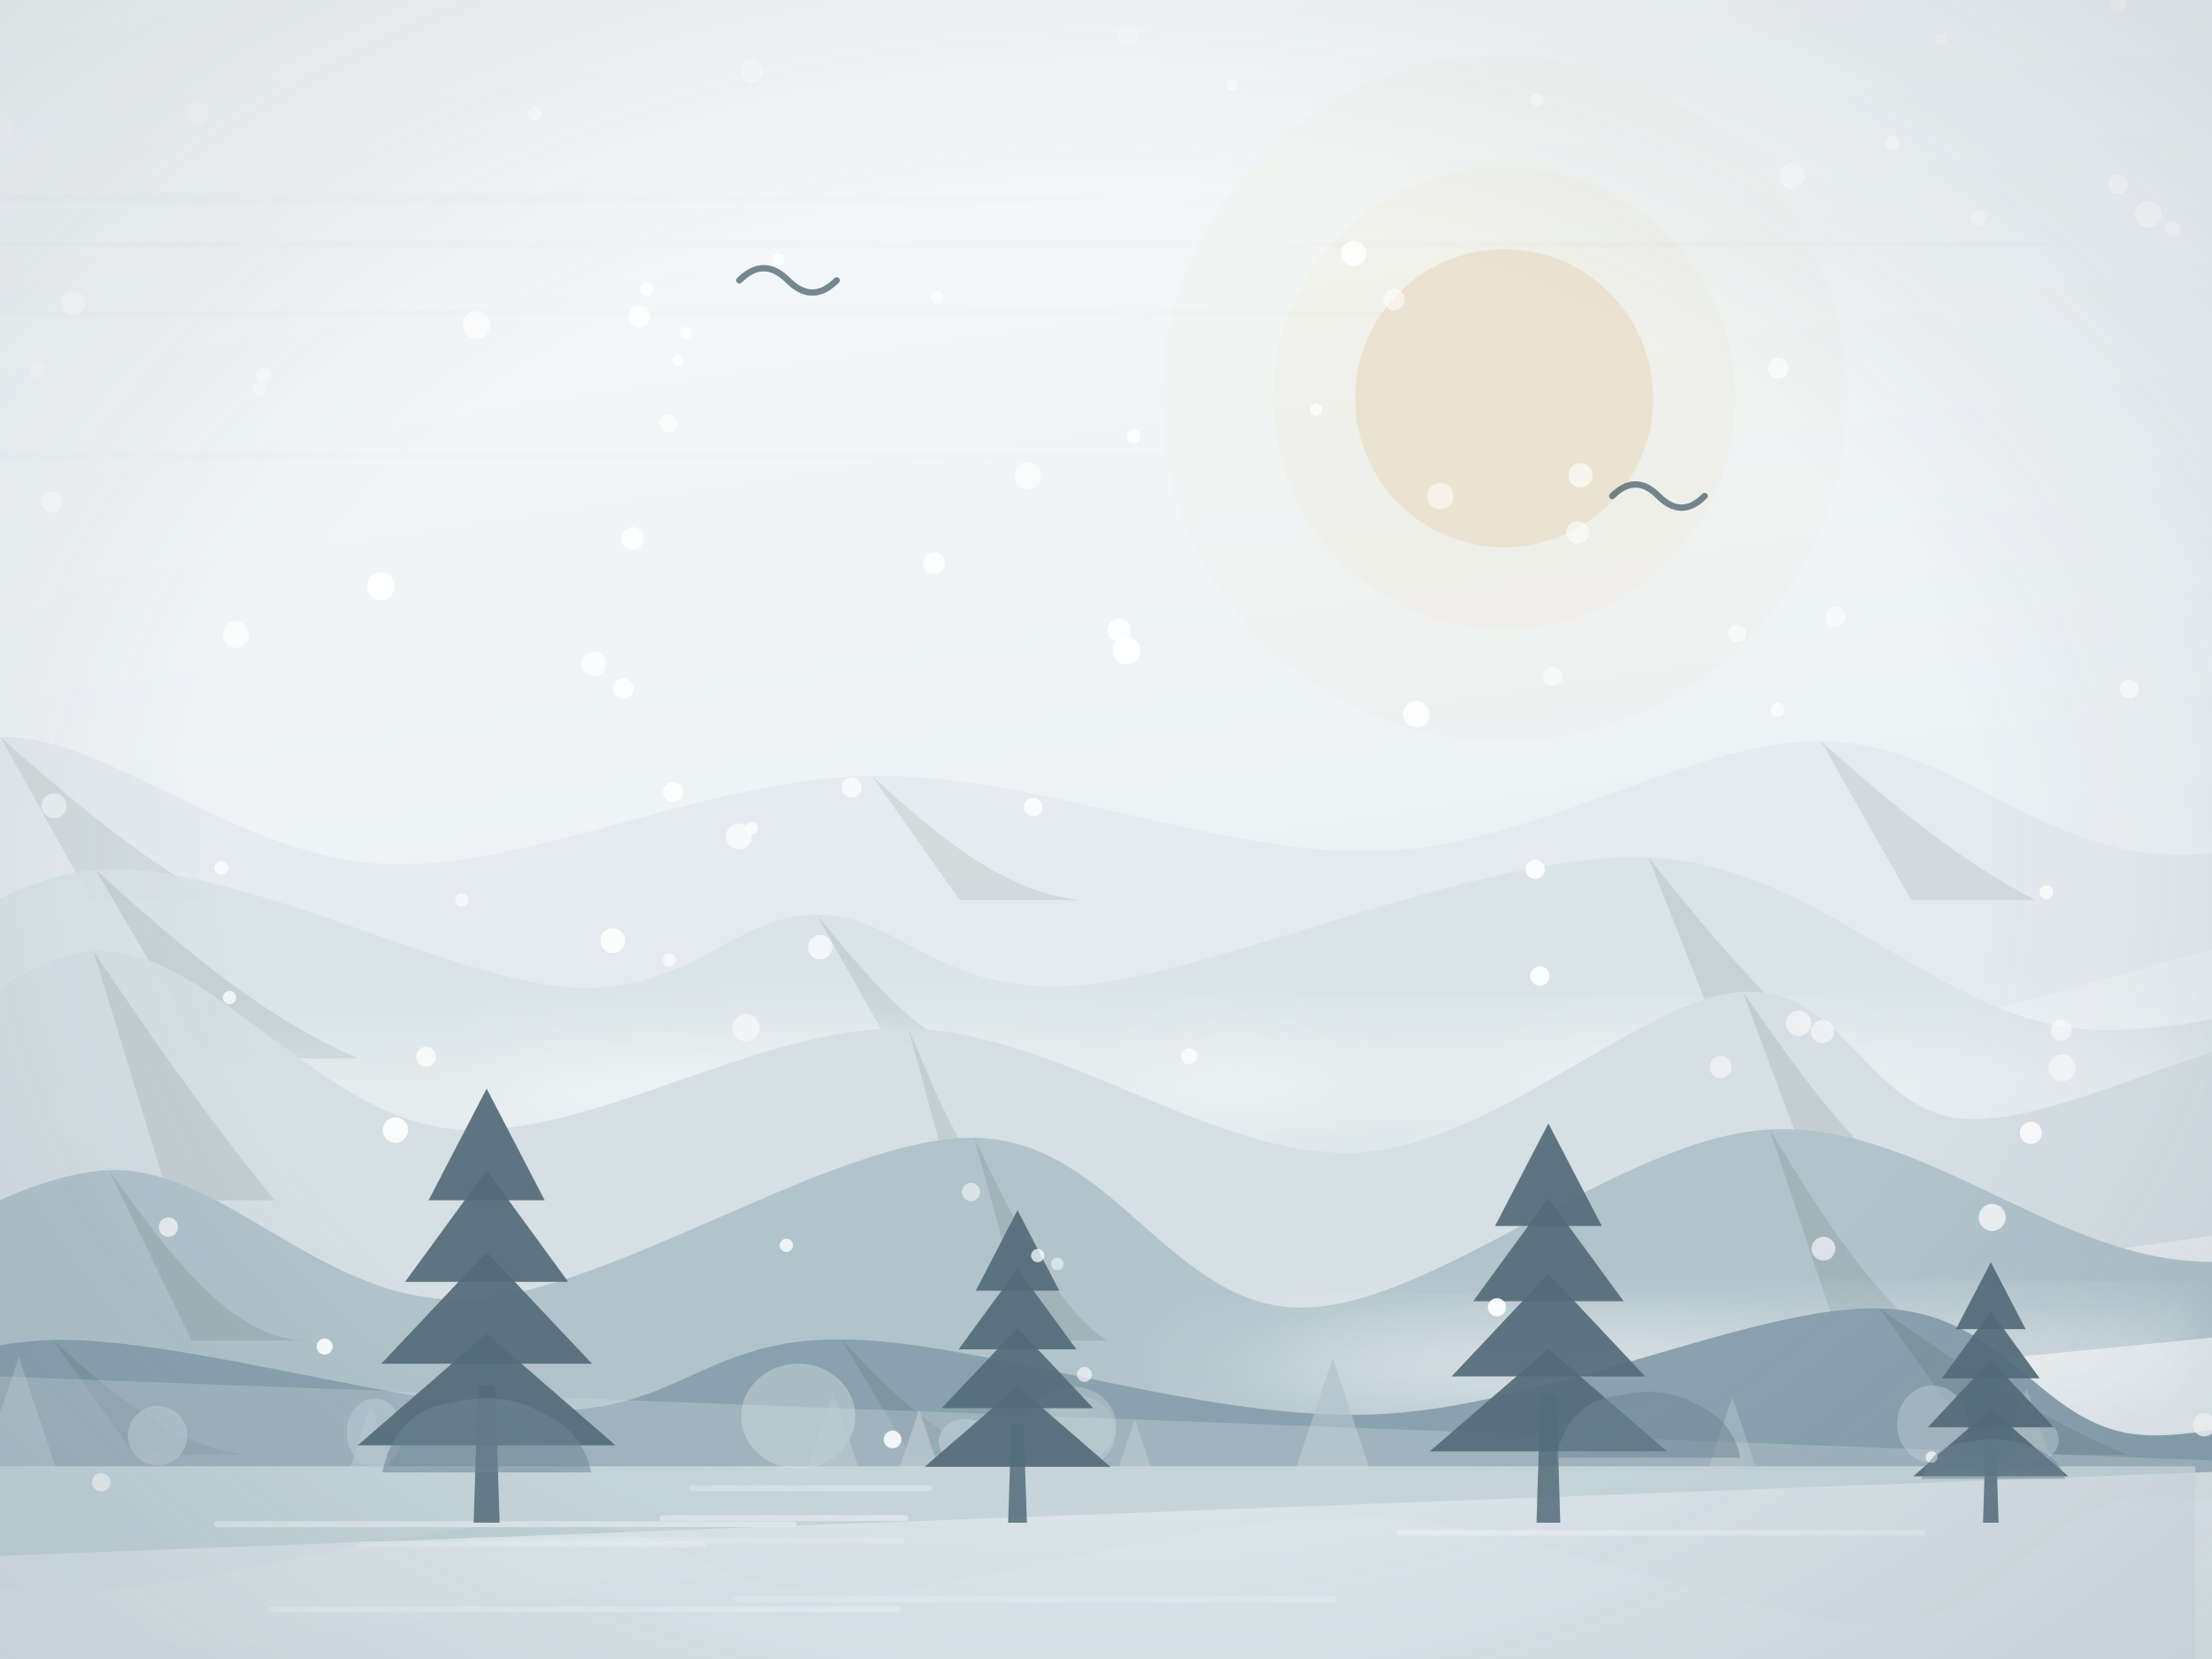
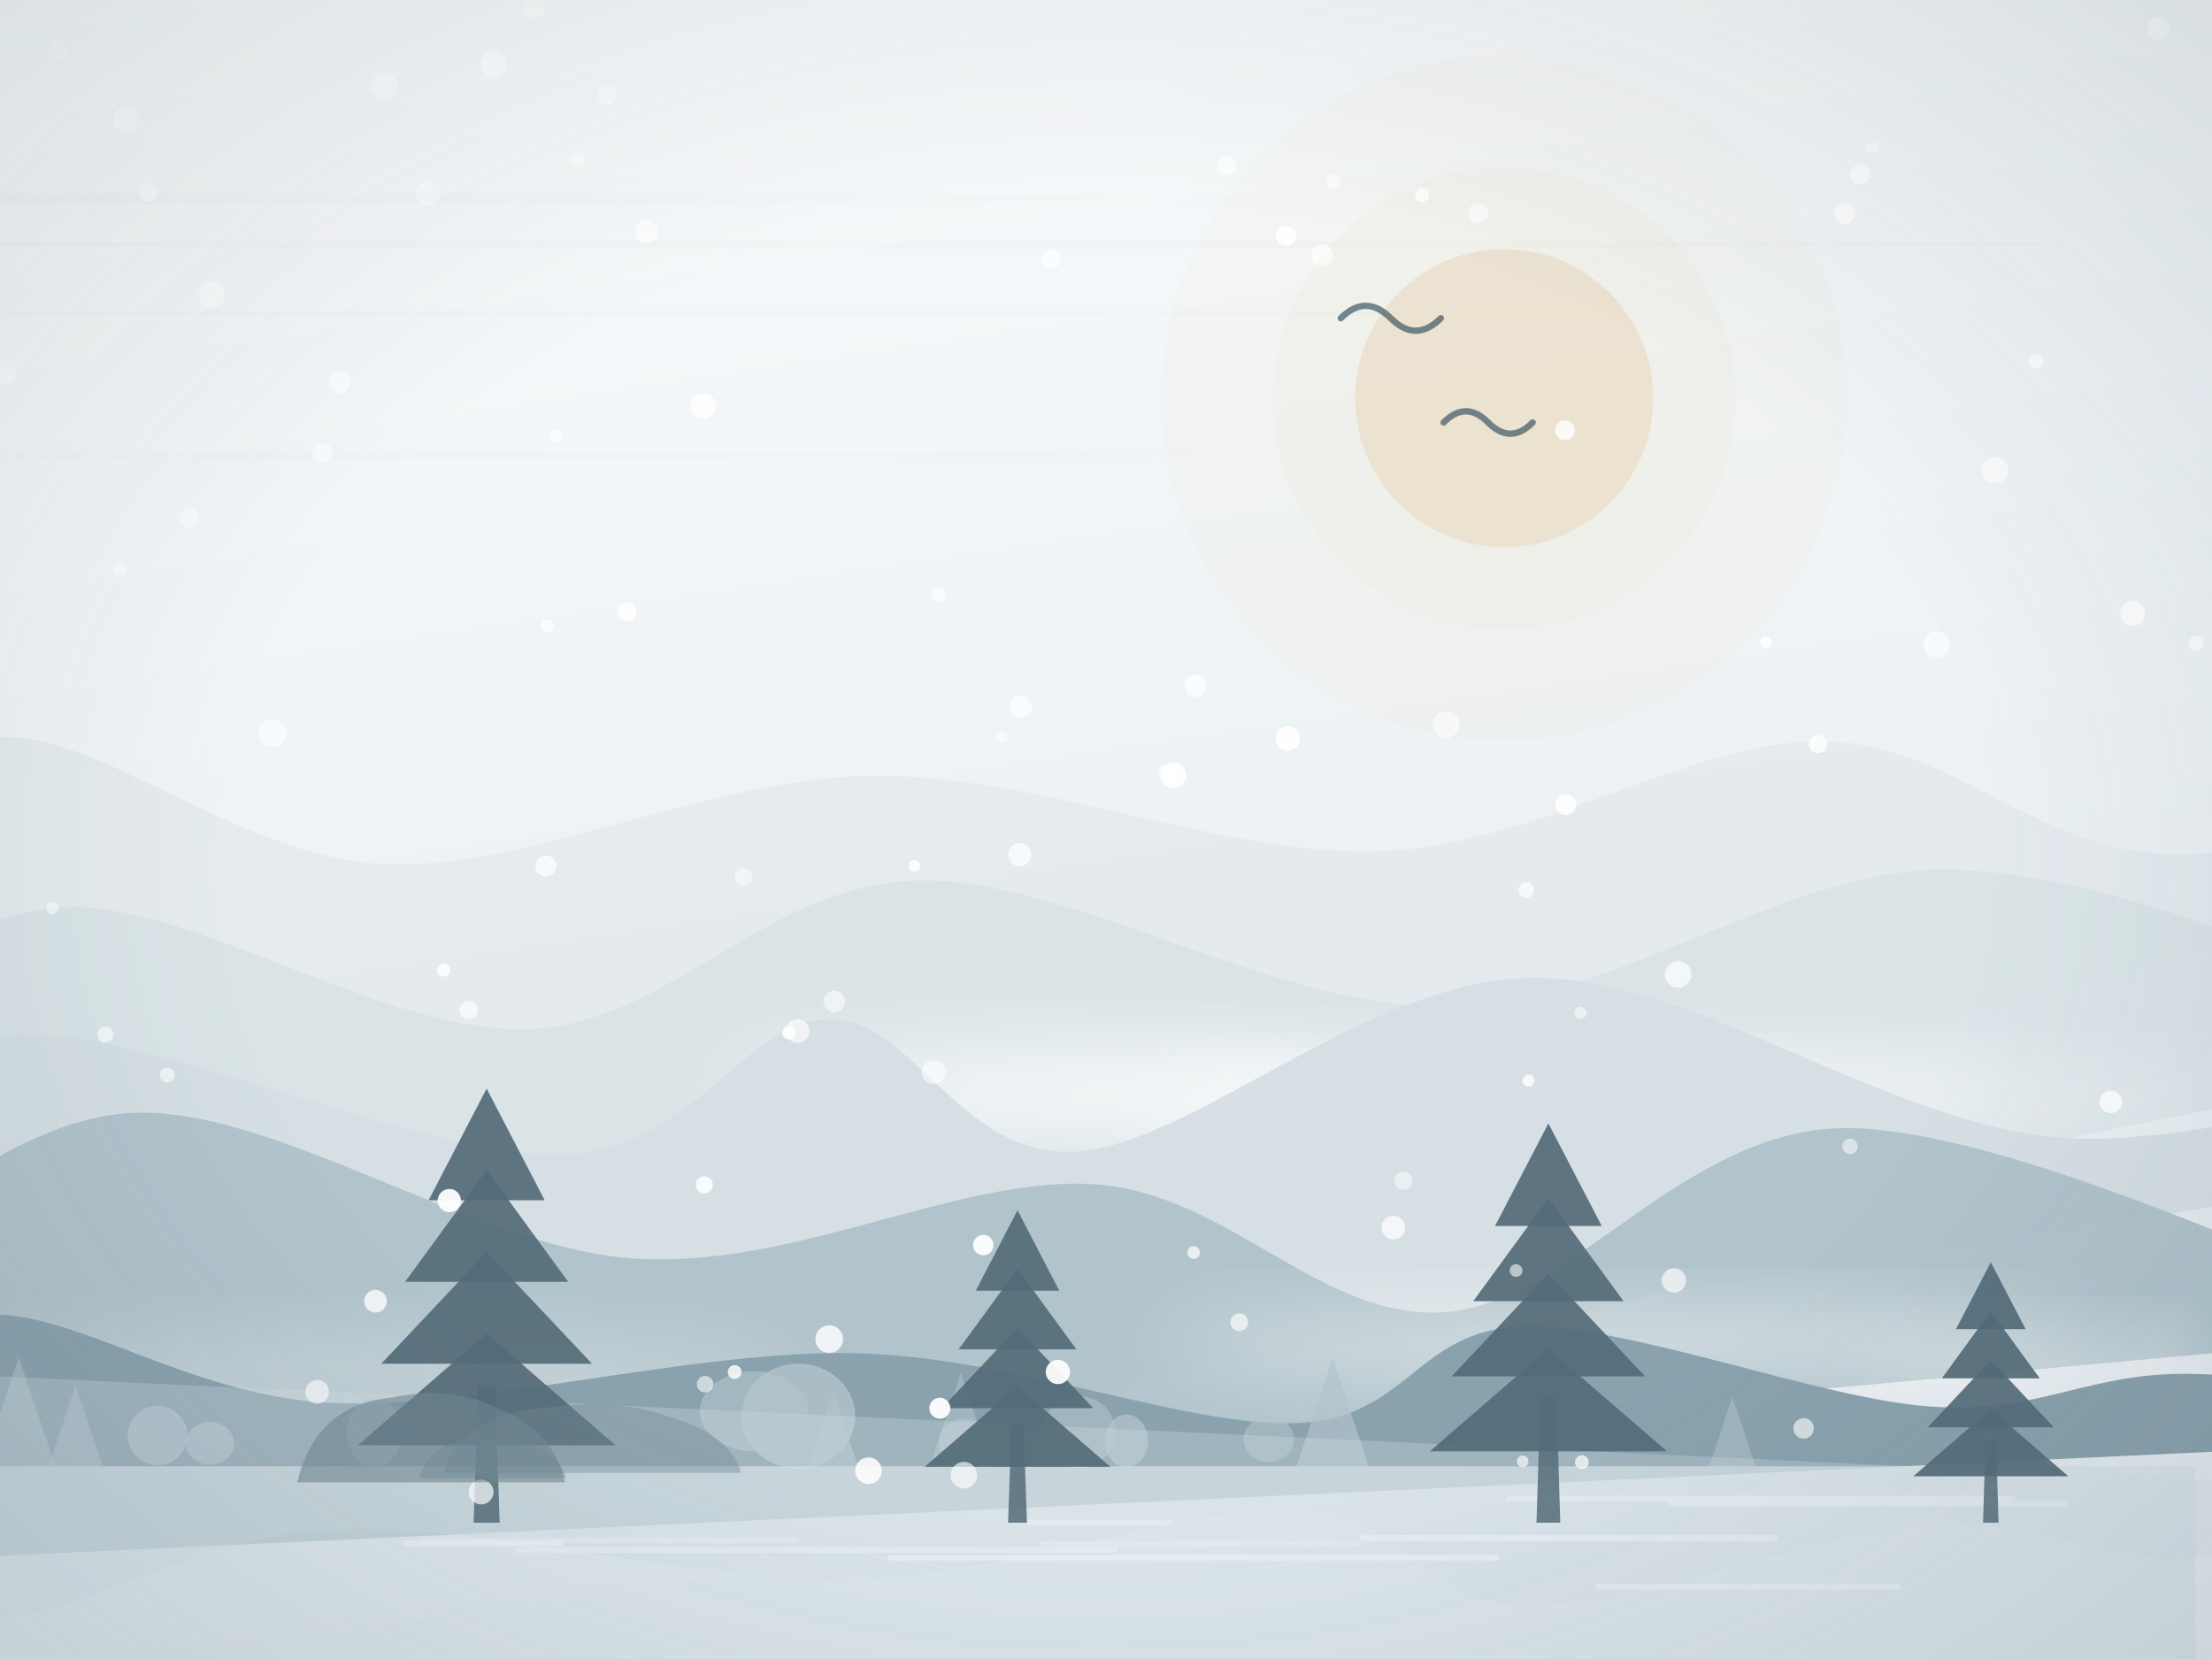
<svg xmlns="http://www.w3.org/2000/svg" viewBox="0 0 800 600" width="800" height="600" role="img">
  <defs>
    <linearGradient id="sky" x1="0" y1="0" x2="0.2" y2="1">
      <stop offset="0" stop-color="#F9FBFC" />
      <stop offset="1" stop-color="#E4EBEF" />
    </linearGradient>
    <filter id="soft" x="-40%" y="-70%" width="180%" height="240%">
      <feGaussianBlur stdDeviation="14.4" />
    </filter>
  </defs>
  <rect width="800" height="600" fill="url(#sky)" />
  <ellipse cx="324.0" cy="88.4" rx="422.5" ry="1.3" fill="#cad5db" fill-opacity="0.10" />
  <ellipse cx="102.9" cy="164.7" rx="336.8" ry="1.4" fill="#cad5db" fill-opacity="0.07" />
  <ellipse cx="274.7" cy="113.4" rx="319.2" ry="1.1" fill="#cad5db" fill-opacity="0.07" />
  <ellipse cx="126.6" cy="71.7" rx="272.1" ry="1.9" fill="#cad5db" fill-opacity="0.08" />
  <circle cx="544.0" cy="144.0" r="124.0" fill="#E9DCC6" fill-opacity="0.10" />
  <circle cx="544.0" cy="144.0" r="83.6" fill="#E9DCC6" fill-opacity="0.16" />
  <circle cx="544.0" cy="144.0" r="53.9" fill="#E9DCC6" fill-opacity="0.72" />
  <path d="M-80.0,322.7 C-66.6,313.3 -36.3,268.3 0.2,266.6 C36.7,264.9 86.5,310.2 139.0,312.5 C191.5,314.9 255.2,281.4 315.3,280.6 C375.3,279.8 442.0,309.9 499.3,307.8 C556.5,305.7 610.8,267.9 658.6,268.1 C706.5,268.3 734.8,308.0 786.3,309.0 C837.7,310.0 951.7,271.8 967.3,273.9 C982.9,276.0 894.5,313.6 880.0,321.5 L0.0,562.7 L-80.0,562.7 Z" fill="#e2e9ec" fill-opacity="0.82" />
-   <path d="M0.2,266.6 C23.5,287.2 48.4,308.9 77.9,325.5 L32.9,325.5 Z" fill="#a6b0b0" fill-opacity="0.28" />
-   <path d="M315.3,280.6 C338.0,301.1 362.3,322.9 391.1,325.5 L347.1,325.5 Z" fill="#a6b0b0" fill-opacity="0.28" />
-   <path d="M658.6,268.1 C681.9,288.7 706.7,310.4 736.2,325.5 L691.2,325.5 Z" fill="#a6b0b0" fill-opacity="0.28" />
-   <path d="M967.3,273.9 C987.3,294.5 1008.6,316.2 1033.9,325.5 L995.3,325.5 Z" fill="#a6b0b0" fill-opacity="0.28" />
-   <path d="M-80.0,381.8 C-60.9,370.6 -13.1,318.7 34.6,314.6 C82.3,310.4 162.7,354.4 206.2,357.1 C249.6,359.8 264.9,330.9 295.4,330.8 C325.8,330.7 338.7,359.9 388.8,356.5 C439.0,353.0 536.0,307.5 596.2,310.1 C656.3,312.6 698.9,365.8 749.8,371.8 C800.7,377.7 879.9,344.5 901.6,345.7 C923.3,346.9 883.6,373.4 880.0,379.0 L0.0,562.7 L-80.0,562.7 Z" fill="#dae3e7" fill-opacity="0.90" />
-   <path d="M34.6,314.6 C63.1,340.2 93.5,367.3 129.6,382.8 L74.5,382.8 Z" fill="#a0acac" fill-opacity="0.31" />
-   <path d="M295.4,330.8 C316.2,356.4 338.4,383.5 364.8,382.8 L324.5,382.8 Z" fill="#a0acac" fill-opacity="0.31" />
-   <path d="M596.2,310.1 C616.7,335.7 638.6,362.8 664.7,382.8 L624.9,382.8 Z" fill="#a0acac" fill-opacity="0.31" />
-   <ellipse cx="329.9" cy="392.8" rx="155.8" ry="17.9" fill="#FFFFFF" fill-opacity="0.48" filter="url(#soft)" />
-   <ellipse cx="546.5" cy="391.8" rx="133.9" ry="13.0" fill="#FFFFFF" fill-opacity="0.54" filter="url(#soft)" />
-   <ellipse cx="708.7" cy="393.7" rx="156.4" ry="17.2" fill="#FFFFFF" fill-opacity="0.44" filter="url(#soft)" />
-   <ellipse cx="165.1" cy="401.4" rx="167.2" ry="16.5" fill="#FFFFFF" fill-opacity="0.41" filter="url(#soft)" />
-   <path d="M-80.0,425.8 C-61.0,412.2 -6.8,346.9 33.8,344.0 C74.4,341.1 114.4,403.7 163.6,408.3 C212.7,413.0 274.1,370.4 328.5,371.9 C382.9,373.3 439.8,419.1 490.1,416.9 C540.5,414.7 593.6,360.7 630.3,358.7 C667.1,356.6 675.5,402.3 710.7,404.7 C745.8,407.2 813.0,368.0 841.2,373.1 C869.4,378.2 873.5,424.9 880.0,435.3 L0.0,562.7 L-80.0,562.7 Z" fill="#D5DFE4" fill-opacity="0.95" />
-   <path d="M33.8,344.0 C53.4,373.0 74.4,403.6 99.3,434.1 L61.3,434.1 Z" fill="#9da9aa" fill-opacity="0.32" />
-   <path d="M328.5,371.9 C340.6,400.8 353.4,431.5 368.7,434.1 L345.4,434.1 Z" fill="#9da9aa" fill-opacity="0.32" />
-   <path d="M630.3,358.7 C650.4,387.6 671.7,418.3 697.1,434.1 L658.4,434.1 Z" fill="#9da9aa" fill-opacity="0.32" />
-   <path d="M841.2,373.1 C853.6,402.1 866.8,432.7 882.4,434.1 L858.5,434.1 Z" fill="#9da9aa" fill-opacity="0.32" />
-   <path d="M-80.0,480.1 C-60.1,470.6 -2.1,424.9 39.4,423.2 C80.8,421.5 116.6,471.9 168.7,470.0 C220.9,468.0 301.9,411.0 352.3,411.5 C402.7,412.0 423.3,473.4 471.2,472.9 C519.2,472.4 586.4,411.3 640.0,408.5 C693.6,405.7 739.9,452.5 792.8,456.1 C845.7,459.8 942.6,427.2 957.2,430.5 C971.7,433.8 892.9,468.4 880.0,475.9 L0.0,562.7 L-80.0,562.7 Z" fill="#B0C3CB" fill-opacity="0.98" />
-   <path d="M39.4,423.2 C60.8,453.0 83.6,484.6 110.7,484.8 L69.3,484.8 Z" fill="#839599" fill-opacity="0.33" />
-   <path d="M352.3,411.5 C366.7,441.4 382.0,472.9 400.3,484.8 L372.5,484.8 Z" fill="#839599" fill-opacity="0.33" />
-   <path d="M640.0,408.5 C658.2,438.4 677.5,469.9 700.6,484.8 L665.4,484.8 Z" fill="#839599" fill-opacity="0.33" />
-   <path d="M957.2,430.5 C983.4,460.3 1011.5,491.8 1044.7,484.8 L993.9,484.8 Z" fill="#839599" fill-opacity="0.33" />
-   <ellipse cx="556.8" cy="493.7" rx="89.3" ry="10.7" fill="#FFFFFF" fill-opacity="0.42" filter="url(#soft)" />
-   <ellipse cx="618.6" cy="493.3" rx="201.2" ry="12.8" fill="#FFFFFF" fill-opacity="0.39" filter="url(#soft)" />
-   <ellipse cx="757.4" cy="491.3" rx="106.2" ry="11.4" fill="#FFFFFF" fill-opacity="0.43" filter="url(#soft)" />
-   <path d="M-80.0,517.9 C-63.5,512.3 -27.4,485.9 19.1,484.6 C65.5,483.4 151.2,510.2 198.7,510.2 C246.3,510.1 254.9,484.1 304.3,484.4 C353.7,484.6 432.7,513.5 495.3,511.6 C557.8,509.8 633.3,472.0 679.8,473.2 C726.2,474.4 737.1,515.7 773.9,518.9 C810.7,522.1 882.9,490.9 900.6,492.6 C918.3,494.3 883.4,523.2 880.0,529.3 L0.0,562.7 L-80.0,562.7 Z" fill="#8AA2AE" fill-opacity="1.00" />
-   <path d="M19.1,484.6 C40.1,503.5 62.6,523.5 89.3,526.1 L48.6,526.1 Z" fill="#687e85" fill-opacity="0.34" />
-   <path d="M304.3,484.4 C322.2,503.3 341.2,523.3 363.8,526.1 L329.3,526.1 Z" fill="#687e85" fill-opacity="0.34" />
-   <path d="M679.8,473.2 C706.6,492.1 735.3,512.1 769.3,526.1 L717.4,526.1 Z" fill="#687e85" fill-opacity="0.34" />
-   <path d="M900.6,492.6 C913.6,511.5 927.5,531.5 944.0,526.1 L918.8,526.1 Z" fill="#687e85" fill-opacity="0.34" />
-   <path d="M404.7,530.3 L410.4,513.3 L416.1,530.3 Z" fill="#b3c4cc" fill-opacity="0.57" />
-   <ellipse cx="735.9" cy="520.7" rx="8.7" ry="7.8" fill="#b3c4cc" fill-opacity="0.68" />
-   <path d="M325.5,530.3 L332.4,509.8 L339.2,530.3 Z" fill="#b3c4cc" fill-opacity="0.67" />
-   <path d="M723.4,530.3 L732.9,501.9 L742.4,530.3 Z" fill="#b3c4cc" fill-opacity="0.53" />
+   <path d="M-80.0,379.5 C-62.5,371.0 -20.2,329.3 24.9,328.1 C70.0,326.9 139.7,373.8 190.8,372.2 C241.9,370.6 276.4,319.9 331.6,318.5 C386.8,317.1 460.1,364.6 522.0,363.9 C584.0,363.2 644.4,314.4 703.2,314.5 C762.0,314.5 845.3,352.4 874.8,364.2 C904.3,376.0 879.1,381.5 880.0,385.0 L0.0,562.7 L-80.0,562.7 Z" fill="#dae3e7" fill-opacity="0.90" />
+   <ellipse cx="632.7" cy="399.1" rx="207.7" ry="10.7" fill="#FFFFFF" fill-opacity="0.42" filter="url(#soft)" />
+   <ellipse cx="531.5" cy="396.3" rx="205.9" ry="13.9" fill="#FFFFFF" fill-opacity="0.48" filter="url(#soft)" />
+   <ellipse cx="536.9" cy="403.0" rx="121.6" ry="12.0" fill="#FFFFFF" fill-opacity="0.56" filter="url(#soft)" />
+   <ellipse cx="374.2" cy="394.6" rx="113.6" ry="13.7" fill="#FFFFFF" fill-opacity="0.60" filter="url(#soft)" />
+   <path d="M-80.0,428.7 C-65.7,419.5 -41.3,375.6 5.7,373.7 C52.8,371.9 153.2,418.6 202.2,417.7 C251.2,416.9 268.6,368.9 299.8,368.6 C330.9,368.4 346.8,419.0 389.1,416.5 C431.4,414.0 494.0,354.5 553.5,353.7 C613.0,352.8 683.3,407.3 746.2,411.5 C809.1,415.7 908.5,376.8 930.8,378.8 C953.1,380.9 888.5,416.4 880.0,423.9 L0.0,562.7 L-80.0,562.7 Z" fill="#D5DFE4" fill-opacity="0.95" />
+   <path d="M-80.0,477.0 C-59.0,464.6 -5.3,406.3 46.1,402.6 C97.6,398.9 170.3,450.8 228.5,455.1 C286.8,459.4 346.6,425.1 395.7,428.3 C444.7,431.6 477.6,477.9 522.9,474.5 C568.2,471.1 609.2,408.0 667.5,408.0 C725.8,407.9 837.5,461.8 872.9,474.1 C908.3,486.5 878.8,480.7 880.0,482.1 L0.0,562.7 L-80.0,562.7 Z" fill="#B0C3CB" fill-opacity="0.98" />
+   <ellipse cx="803.9" cy="497.8" rx="134.3" ry="12.2" fill="#FFFFFF" fill-opacity="0.47" filter="url(#soft)" />
+   <ellipse cx="585.5" cy="486.2" rx="167.1" ry="11.5" fill="#FFFFFF" fill-opacity="0.54" filter="url(#soft)" />
+   <ellipse cx="147.0" cy="499.1" rx="143.3" ry="12.9" fill="#FFFFFF" fill-opacity="0.33" filter="url(#soft)" />
+   <path d="M-80.0,523.4 C-67.8,515.4 -40.3,478.2 -6.9,475.5 C26.4,472.9 67.4,505.0 120.1,507.4 C172.7,509.7 250.7,488.2 308.8,489.4 C367.0,490.6 428.8,516.3 469.1,514.7 C509.3,513.1 512.3,480.8 550.5,479.8 C588.6,478.7 657.4,505.8 698.1,508.7 C738.7,511.5 754.9,495.8 794.1,496.9 C833.3,497.9 918.9,510.9 933.2,515.0 C947.6,519.0 888.9,520.2 880.0,521.3 L0.0,562.7 L-80.0,562.7 Z" fill="#8AA2AE" fill-opacity="1.00" />
+   <ellipse cx="407.4" cy="521.1" rx="7.8" ry="9.5" fill="#b3c4cc" fill-opacity="0.74" />
+   <ellipse cx="75.9" cy="522.0" rx="8.8" ry="7.7" fill="#b3c4cc" fill-opacity="0.69" />
+   <path d="M17.6,530.3 L27.3,501.0 L37.1,530.3 Z" fill="#b3c4cc" fill-opacity="0.51" />
+   <path d="M713.3,530.3 L719.3,512.4 L725.3,530.3 Z" fill="#b3c4cc" fill-opacity="0.45" />
+   <path d="M336.3,530.3 L347.5,496.5 L358.7,530.3 Z" fill="#b3c4cc" fill-opacity="0.54" />
+   <ellipse cx="458.9" cy="520.5" rx="9.1" ry="8.3" fill="#b3c4cc" fill-opacity="0.55" />
+   <ellipse cx="272.7" cy="510.4" rx="19.6" ry="14.5" fill="#b3c4cc" fill-opacity="0.60" />
  <path d="M-6.4,530.3 L6.8,490.8 L20.0,530.3 Z" fill="#b3c4cc" fill-opacity="0.55" />
  <ellipse cx="288.7" cy="512.2" rx="20.6" ry="19.0" fill="#b3c4cc" fill-opacity="0.79" />
  <ellipse cx="349.0" cy="521.2" rx="9.5" ry="8.0" fill="#b3c4cc" fill-opacity="0.67" />
  <path d="M292.3,530.3 L301.3,503.3 L310.3,530.3 Z" fill="#b3c4cc" fill-opacity="0.60" />
  <ellipse cx="135.5" cy="518.1" rx="10.1" ry="12.3" fill="#b3c4cc" fill-opacity="0.65" />
  <path d="M468.9,530.3 L482.0,491.2 L495.0,530.3 Z" fill="#b3c4cc" fill-opacity="0.70" />
  <path d="M618.2,530.3 L626.5,505.2 L634.9,530.3 Z" fill="#b3c4cc" fill-opacity="0.52" />
  <ellipse cx="390.2" cy="517.9" rx="13.3" ry="12.9" fill="#b3c4cc" fill-opacity="0.56" />
  <ellipse cx="57.0" cy="519.2" rx="10.8" ry="10.7" fill="#b3c4cc" fill-opacity="0.69" />
-   <ellipse cx="387.8" cy="515.5" rx="15.9" ry="14.0" fill="#b3c4cc" fill-opacity="0.59" />
-   <path d="M126.8,530.3 L134.1,508.3 L141.4,530.3 Z" fill="#b3c4cc" fill-opacity="0.65" />
-   <ellipse cx="698.9" cy="515.1" rx="12.8" ry="14.0" fill="#b3c4cc" fill-opacity="0.68" />
  <rect x="-16.0" y="530.3" width="810" height="79.7" fill="#D8E3E8" fill-opacity="0.72" />
  <g transform="translate(0,1060.5) scale(1,-1)" opacity="0.30">
-     <path d="M-80.0,517.9 C-63.5,512.3 -27.4,485.9 19.1,484.6 C65.5,483.4 151.2,510.2 198.7,510.2 C246.3,510.1 254.9,484.1 304.3,484.4 C353.7,484.6 432.7,513.5 495.3,511.6 C557.8,509.8 633.3,472.0 679.8,473.2 C726.2,474.4 737.1,515.7 773.9,518.9 C810.7,522.1 882.9,490.9 900.6,492.6 C918.3,494.3 883.4,523.2 880.0,529.3 L0.0,562.7 L-80.0,562.7 Z" fill="#D5DFE4" />
+     <path d="M-80.0,523.4 C-67.8,515.4 -40.3,478.2 -6.9,475.5 C26.4,472.9 67.4,505.0 120.1,507.4 C172.7,509.7 250.7,488.2 308.8,489.4 C367.0,490.6 428.8,516.3 469.1,514.7 C509.3,513.1 512.3,480.8 550.5,479.8 C588.6,478.7 657.4,505.8 698.1,508.7 C738.7,511.5 754.9,495.8 794.1,496.9 C833.3,497.9 918.9,510.9 933.2,515.0 C947.6,519.0 888.9,520.2 880.0,521.3 L0.0,562.7 L-80.0,562.7 Z" fill="#D5DFE4" />
  </g>
-   <rect x="238.5" y="548.0" width="90.0" height="2.1" rx="1.2" fill="#edf2f5" fill-opacity="0.53" />
-   <rect x="249.2" y="537.2" width="87.9" height="2.1" rx="1.2" fill="#edf2f5" fill-opacity="0.37" />
-   <rect x="97.0" y="581.0" width="228.8" height="2.1" rx="1.2" fill="#edf2f5" fill-opacity="0.55" />
-   <rect x="77.5" y="550.2" width="210.6" height="2.1" rx="1.2" fill="#edf2f5" fill-opacity="0.63" />
-   <rect x="169.8" y="556.1" width="157.3" height="2.1" rx="1.2" fill="#edf2f5" fill-opacity="0.36" />
-   <rect x="504.9" y="553.3" width="191.6" height="2.1" rx="1.2" fill="#edf2f5" fill-opacity="0.60" />
-   <rect x="265.2" y="577.4" width="218.2" height="2.1" rx="1.2" fill="#edf2f5" fill-opacity="0.37" />
-   <rect x="129.5" y="557.5" width="126.1" height="2.1" rx="1.2" fill="#edf2f5" fill-opacity="0.50" />
-   <path d="M583.1,179.4 q8.4,-8.4 16.7,0 q8.4,8.4 16.7,0" fill="none" stroke="#3F5765" stroke-opacity="0.7" stroke-width="2.3" stroke-linecap="round" />
-   <path d="M267.4,101.4 q8.8,-8.8 17.6,0 q8.8,8.8 17.6,0" fill="none" stroke="#3F5765" stroke-opacity="0.7" stroke-width="2.3" stroke-linecap="round" />
+   <rect x="185.9" y="559.5" width="218.5" height="2.1" rx="1.2" fill="#edf2f5" fill-opacity="0.53" />
+   <rect x="576.9" y="572.8" width="110.6" height="2.1" rx="1.2" fill="#edf2f5" fill-opacity="0.58" />
+   <rect x="320.8" y="562.3" width="221.6" height="2.1" rx="1.2" fill="#edf2f5" fill-opacity="0.69" />
+   <rect x="491.6" y="555.2" width="151.4" height="2.1" rx="1.2" fill="#edf2f5" fill-opacity="0.62" />
+   <rect x="376.2" y="557.3" width="115.9" height="2.1" rx="1.2" fill="#edf2f5" fill-opacity="0.44" />
+   <rect x="152.6" y="556.1" width="136.5" height="2.1" rx="1.2" fill="#edf2f5" fill-opacity="0.36" />
+   <rect x="145.7" y="557.1" width="58.0" height="2.1" rx="1.2" fill="#edf2f5" fill-opacity="0.66" />
+   <rect x="603.6" y="542.7" width="144.8" height="2.1" rx="1.2" fill="#edf2f5" fill-opacity="0.45" />
+   <rect x="544.6" y="540.9" width="184.4" height="2.1" rx="1.2" fill="#edf2f5" fill-opacity="0.49" />
+   <rect x="371.2" y="549.6" width="52.8" height="2.1" rx="1.2" fill="#edf2f5" fill-opacity="0.47" />
+   <path d="M522.1,152.8 q8.1,-8.1 16.1,0 q8.1,8.1 16.1,0" fill="none" stroke="#3F5765" stroke-opacity="0.7" stroke-width="2.3" stroke-linecap="round" />
+   <path d="M484.9,115.1 q9.0,-9.0 18.1,0 q9.0,9.0 18.1,0" fill="none" stroke="#3F5765" stroke-opacity="0.7" stroke-width="2.3" stroke-linecap="round" />
  <path d="M129.4,522.7 L176.0,482.3 L222.6,522.7 Z" fill="#546c79" fill-opacity="0.92" />
  <path d="M137.9,493.2 L176.0,452.8 L214.1,493.2 Z" fill="#546c79" fill-opacity="0.92" />
  <path d="M146.5,463.6 L176.0,423.2 L205.5,463.6 Z" fill="#546c79" fill-opacity="0.92" />
  <path d="M155.0,434.1 L176.0,393.7 L197.0,434.1 Z" fill="#546c79" fill-opacity="0.92" />
  <path d="M180.7,550.7 L179.1,500.9 L172.9,500.9 L171.3,550.7 Z" fill="#546c79" fill-opacity="0.85" />
  <path d="M334.4,530.5 L368.0,501.4 L401.6,530.5 Z" fill="#546c79" fill-opacity="0.92" />
  <path d="M340.6,509.3 L368.0,480.2 L395.4,509.3 Z" fill="#546c79" fill-opacity="0.92" />
  <path d="M346.7,488.0 L368.0,458.9 L389.3,488.0 Z" fill="#546c79" fill-opacity="0.92" />
  <path d="M352.9,466.8 L368.0,437.7 L383.1,466.8 Z" fill="#546c79" fill-opacity="0.92" />
  <path d="M371.4,550.7 L370.2,514.9 L365.8,514.9 L364.6,550.7 Z" fill="#546c79" fill-opacity="0.85" />
  <path d="M517.1,524.9 L560.0,487.8 L602.9,524.9 Z" fill="#546c79" fill-opacity="0.92" />
  <path d="M525.0,497.8 L560.0,460.6 L595.0,497.8 Z" fill="#546c79" fill-opacity="0.92" />
  <path d="M532.8,470.6 L560.0,433.4 L587.2,470.6 Z" fill="#546c79" fill-opacity="0.92" />
  <path d="M540.7,443.4 L560.0,406.3 L579.3,443.4 Z" fill="#546c79" fill-opacity="0.92" />
  <path d="M564.3,550.7 L562.9,504.9 L557.1,504.9 L555.7,550.7 Z" fill="#546c79" fill-opacity="0.85" />
  <path d="M692.0,533.9 L720.0,509.6 L748.0,533.9 Z" fill="#546c79" fill-opacity="0.92" />
  <path d="M697.2,516.2 L720.0,491.9 L742.8,516.2 Z" fill="#546c79" fill-opacity="0.92" />
  <path d="M702.3,498.5 L720.0,474.2 L737.7,498.5 Z" fill="#546c79" fill-opacity="0.92" />
  <path d="M707.4,480.7 L720.0,456.5 L732.6,480.7 Z" fill="#546c79" fill-opacity="0.92" />
  <path d="M722.8,550.7 L721.9,520.8 L718.1,520.8 L717.2,550.7 Z" fill="#546c79" fill-opacity="0.85" />
-   <circle cx="512.2" cy="258.3" r="4.8" fill="#FFFFFF" fill-opacity="0.87" />
-   <circle cx="745.8" cy="386.2" r="4.9" fill="#FFFFFF" fill-opacity="0.58" />
-   <circle cx="392.2" cy="497.1" r="2.7" fill="#FFFFFF" fill-opacity="0.61" />
-   <circle cx="650.5" cy="370.1" r="4.6" fill="#FFFFFF" fill-opacity="0.55" />
-   <circle cx="143.0" cy="408.7" r="4.6" fill="#FFFFFF" fill-opacity="0.87" />
-   <circle cx="271.9" cy="299.5" r="2.3" fill="#FFFFFF" fill-opacity="0.73" />
-   <circle cx="556.9" cy="353.0" r="3.5" fill="#FFFFFF" fill-opacity="0.92" />
-   <circle cx="71.1" cy="40.9" r="4.2" fill="#FFFFFF" fill-opacity="0.60" />
-   <circle cx="221.6" cy="340.2" r="4.5" fill="#FFFFFF" fill-opacity="0.84" />
-   <circle cx="410.0" cy="157.9" r="2.5" fill="#FFFFFF" fill-opacity="0.83" />
-   <circle cx="555.2" cy="314.4" r="3.5" fill="#FFFFFF" fill-opacity="0.86" />
-   <circle cx="766.0" cy="1.7" r="2.8" fill="#FFFFFF" fill-opacity="0.71" />
-   <circle cx="154.1" cy="382.2" r="3.6" fill="#FFFFFF" fill-opacity="0.77" />
-   <circle cx="659.1" cy="373.1" r="4.2" fill="#FFFFFF" fill-opacity="0.53" />
-   <circle cx="504.2" cy="108.3" r="3.9" fill="#FFFFFF" fill-opacity="0.56" />
-   <circle cx="520.9" cy="179.4" r="4.8" fill="#FFFFFF" fill-opacity="0.58" />
-   <circle cx="570.6" cy="192.6" r="4.1" fill="#FFFFFF" fill-opacity="0.57" />
-   <circle cx="684.5" cy="51.7" r="2.6" fill="#FFFFFF" fill-opacity="0.91" />
-   <circle cx="308.0" cy="284.8" r="3.6" fill="#FFFFFF" fill-opacity="0.69" />
-   <circle cx="36.6" cy="536.1" r="3.3" fill="#FFFFFF" fill-opacity="0.61" />
-   <circle cx="628.2" cy="229.1" r="3.2" fill="#FFFFFF" fill-opacity="0.61" />
-   <circle cx="322.8" cy="520.6" r="3.2" fill="#FFFFFF" fill-opacity="0.87" />
-   <circle cx="715.5" cy="78.7" r="2.9" fill="#FFFFFF" fill-opacity="0.75" />
-   <circle cx="83.0" cy="360.8" r="2.4" fill="#FFFFFF" fill-opacity="0.74" />
-   <circle cx="242.0" cy="347.2" r="2.4" fill="#FFFFFF" fill-opacity="0.58" />
-   <circle cx="740.1" cy="322.7" r="2.5" fill="#FFFFFF" fill-opacity="0.79" />
-   <circle cx="296.6" cy="342.6" r="4.4" fill="#FFFFFF" fill-opacity="0.70" />
-   <circle cx="18.8" cy="181.5" r="3.8" fill="#FFFFFF" fill-opacity="0.67" />
-   <circle cx="26.4" cy="109.7" r="4.4" fill="#FFFFFF" fill-opacity="0.83" />
-   <circle cx="766.2" cy="66.6" r="3.5" fill="#FFFFFF" fill-opacity="0.95" />
-   <circle cx="137.8" cy="212.0" r="5.0" fill="#FFFFFF" fill-opacity="0.92" />
-   <circle cx="663.7" cy="223.2" r="3.7" fill="#FFFFFF" fill-opacity="0.52" />
-   <circle cx="622.3" cy="385.9" r="4.0" fill="#FFFFFF" fill-opacity="0.53" />
-   <circle cx="60.9" cy="443.8" r="3.5" fill="#FFFFFF" fill-opacity="0.69" />
-   <circle cx="571.6" cy="171.9" r="4.4" fill="#FFFFFF" fill-opacity="0.67" />
-   <circle cx="659.5" cy="451.6" r="4.3" fill="#FFFFFF" fill-opacity="0.62" />
-   <circle cx="13.8" cy="133.6" r="3.3" fill="#FFFFFF" fill-opacity="0.54" />
-   <circle cx="375.3" cy="454.1" r="2.4" fill="#FFFFFF" fill-opacity="0.74" />
-   <circle cx="698.6" cy="527.0" r="2.1" fill="#FFFFFF" fill-opacity="0.82" />
-   <circle cx="555.9" cy="36.1" r="2.4" fill="#FFFFFF" fill-opacity="0.71" />
-   <circle cx="489.6" cy="91.7" r="4.6" fill="#FFFFFF" fill-opacity="0.82" />
-   <circle cx="541.4" cy="472.8" r="3.3" fill="#FFFFFF" fill-opacity="0.92" />
-   <circle cx="172.3" cy="117.5" r="5.0" fill="#FFFFFF" fill-opacity="0.88" />
-   <circle cx="408.0" cy="12.8" r="3.8" fill="#FFFFFF" fill-opacity="0.53" />
-   <circle cx="233.8" cy="104.5" r="2.4" fill="#FFFFFF" fill-opacity="0.89" />
-   <circle cx="1.9" cy="46.1" r="3.0" fill="#FFFFFF" fill-opacity="0.75" />
-   <circle cx="85.3" cy="229.5" r="4.8" fill="#FFFFFF" fill-opacity="0.77" />
-   <circle cx="770.1" cy="249.2" r="3.4" fill="#FFFFFF" fill-opacity="0.81" />
-   <circle cx="337.8" cy="203.7" r="4.0" fill="#FFFFFF" fill-opacity="0.79" />
-   <circle cx="80.1" cy="313.9" r="2.5" fill="#FFFFFF" fill-opacity="0.75" />
-   <circle cx="720.5" cy="440.3" r="4.9" fill="#FFFFFF" fill-opacity="0.76" />
-   <circle cx="228.7" cy="194.7" r="4.1" fill="#FFFFFF" fill-opacity="0.85" />
-   <circle cx="225.4" cy="249.0" r="3.7" fill="#FFFFFF" fill-opacity="0.83" />
-   <circle cx="351.2" cy="431.1" r="3.3" fill="#FFFFFF" fill-opacity="0.52" />
-   <circle cx="776.9" cy="77.5" r="4.8" fill="#FFFFFF" fill-opacity="0.84" />
-   <circle cx="245.3" cy="130.3" r="2.0" fill="#FFFFFF" fill-opacity="0.78" />
-   <circle cx="93.8" cy="140.9" r="2.3" fill="#FFFFFF" fill-opacity="0.62" />
-   <circle cx="281.4" cy="93.9" r="2.2" fill="#FFFFFF" fill-opacity="0.95" />
-   <circle cx="430.0" cy="382.0" r="2.9" fill="#FFFFFF" fill-opacity="0.74" />
-   <circle cx="561.6" cy="244.7" r="3.5" fill="#FFFFFF" fill-opacity="0.53" />
-   <circle cx="19.6" cy="291.4" r="4.5" fill="#FFFFFF" fill-opacity="0.55" />
-   <circle cx="382.4" cy="457.1" r="2.3" fill="#FFFFFF" fill-opacity="0.53" />
-   <circle cx="373.7" cy="291.9" r="3.4" fill="#FFFFFF" fill-opacity="0.80" />
-   <circle cx="407.4" cy="235.3" r="5.0" fill="#FFFFFF" fill-opacity="0.92" />
-   <circle cx="248.1" cy="120.4" r="2.1" fill="#FFFFFF" fill-opacity="0.90" />
-   <circle cx="643.1" cy="133.2" r="3.7" fill="#FFFFFF" fill-opacity="0.76" />
-   <circle cx="404.7" cy="227.9" r="4.2" fill="#FFFFFF" fill-opacity="0.84" />
-   <circle cx="95.4" cy="135.7" r="2.9" fill="#FFFFFF" fill-opacity="0.56" />
-   <circle cx="167.0" cy="325.5" r="2.4" fill="#FFFFFF" fill-opacity="0.61" />
-   <circle cx="241.8" cy="153.1" r="3.2" fill="#FFFFFF" fill-opacity="0.71" />
-   <circle cx="642.9" cy="256.6" r="2.5" fill="#FFFFFF" fill-opacity="0.71" />
-   <circle cx="267.2" cy="302.5" r="4.7" fill="#FFFFFF" fill-opacity="0.68" />
-   <circle cx="271.9" cy="25.7" r="4.1" fill="#FFFFFF" fill-opacity="0.63" />
-   <circle cx="269.8" cy="371.7" r="4.9" fill="#FFFFFF" fill-opacity="0.52" />
-   <circle cx="284.4" cy="450.4" r="2.4" fill="#FFFFFF" fill-opacity="0.78" />
-   <circle cx="734.5" cy="409.7" r="4.0" fill="#FFFFFF" fill-opacity="0.92" />
-   <circle cx="371.7" cy="172.1" r="4.8" fill="#FFFFFF" fill-opacity="0.65" />
-   <circle cx="117.4" cy="487.0" r="2.9" fill="#FFFFFF" fill-opacity="0.93" />
-   <circle cx="476.0" cy="148.1" r="2.2" fill="#FFFFFF" fill-opacity="0.75" />
-   <circle cx="243.4" cy="286.5" r="3.6" fill="#FFFFFF" fill-opacity="0.88" />
-   <circle cx="797.2" cy="515.3" r="4.2" fill="#FFFFFF" fill-opacity="0.82" />
-   <circle cx="701.9" cy="14.2" r="2.1" fill="#FFFFFF" fill-opacity="0.71" />
-   <circle cx="231.3" cy="114.4" r="4.0" fill="#FFFFFF" fill-opacity="0.69" />
-   <circle cx="214.8" cy="240.1" r="4.5" fill="#FFFFFF" fill-opacity="0.75" />
-   <circle cx="786.0" cy="82.9" r="2.8" fill="#FFFFFF" fill-opacity="0.81" />
-   <circle cx="445.6" cy="30.6" r="2.2" fill="#FFFFFF" fill-opacity="0.88" />
-   <circle cx="745.5" cy="372.6" r="3.8" fill="#FFFFFF" fill-opacity="0.61" />
-   <circle cx="338.7" cy="107.3" r="2.2" fill="#FFFFFF" fill-opacity="0.68" />
-   <circle cx="193.5" cy="41.0" r="2.5" fill="#FFFFFF" fill-opacity="0.84" />
-   <circle cx="648.2" cy="63.5" r="4.7" fill="#FFFFFF" fill-opacity="0.61" />
-   <path d="M694.8,534.9 Q698.4,522.3 713.0,521.3 Q725.0,519.1 734.4,523.2 Q744.8,526.7 746.9,534.9 Z" fill="#708894" fill-opacity="0.48" />
-   <path d="M138.2,532.5 Q143.5,509.2 164.7,507.1 Q182.0,503.1 195.6,510.7 Q210.7,517.3 213.8,532.5 Z" fill="#708894" fill-opacity="0.54" />
-   <path d="M562.7,527.2 Q567.3,506.4 586.0,504.6 Q601.4,501.0 613.4,507.8 Q626.7,513.6 629.4,527.2 Z" fill="#708894" fill-opacity="0.52" />
+   <circle cx="43.5" cy="206.0" r="2.5" fill="#FFFFFF" fill-opacity="0.68" />
+   <circle cx="299.9" cy="484.3" r="5.0" fill="#FFFFFF" fill-opacity="0.82" />
+   <circle cx="254.4" cy="146.8" r="4.5" fill="#FFFFFF" fill-opacity="0.79" />
+   <circle cx="382.6" cy="496.2" r="4.4" fill="#FFFFFF" fill-opacity="0.92" />
+   <circle cx="572.1" cy="528.8" r="2.5" fill="#FFFFFF" fill-opacity="0.72" />
+   <circle cx="736.4" cy="130.7" r="2.7" fill="#FFFFFF" fill-opacity="0.87" />
+   <circle cx="548.3" cy="459.5" r="2.3" fill="#FFFFFF" fill-opacity="0.58" />
+   <circle cx="605.4" cy="463.1" r="4.4" fill="#FFFFFF" fill-opacity="0.65" />
+   <circle cx="443.7" cy="59.8" r="3.5" fill="#FFFFFF" fill-opacity="0.81" />
+   <circle cx="523.0" cy="262.1" r="4.8" fill="#FFFFFF" fill-opacity="0.54" />
+   <circle cx="60.5" cy="388.8" r="2.7" fill="#FFFFFF" fill-opacity="0.62" />
+   <circle cx="503.9" cy="444.0" r="4.3" fill="#FFFFFF" fill-opacity="0.73" />
+   <circle cx="233.9" cy="83.8" r="4.2" fill="#FFFFFF" fill-opacity="0.81" />
+   <circle cx="465.7" cy="267.1" r="4.4" fill="#FFFFFF" fill-opacity="0.93" />
+   <circle cx="2.6" cy="135.7" r="3.4" fill="#FFFFFF" fill-opacity="0.59" />
+   <circle cx="566.3" cy="291.0" r="3.8" fill="#FFFFFF" fill-opacity="0.87" />
+   <circle cx="552.8" cy="390.8" r="2.2" fill="#FFFFFF" fill-opacity="0.78" />
+   <circle cx="160.5" cy="350.8" r="2.4" fill="#FFFFFF" fill-opacity="0.79" />
+   <circle cx="265.7" cy="496.2" r="2.5" fill="#FFFFFF" fill-opacity="0.82" />
+   <circle cx="285.4" cy="373.5" r="2.5" fill="#FFFFFF" fill-opacity="0.89" />
+   <circle cx="76.6" cy="106.7" r="4.7" fill="#FFFFFF" fill-opacity="0.67" />
+   <circle cx="422.0" cy="279.5" r="3.3" fill="#FFFFFF" fill-opacity="0.52" />
+   <circle cx="794.2" cy="232.7" r="2.7" fill="#FFFFFF" fill-opacity="0.85" />
+   <circle cx="339.5" cy="215.0" r="2.7" fill="#FFFFFF" fill-opacity="0.68" />
+   <circle cx="771.3" cy="221.8" r="4.5" fill="#FFFFFF" fill-opacity="0.90" />
+   <circle cx="116.6" cy="163.8" r="3.7" fill="#FFFFFF" fill-opacity="0.55" />
+   <circle cx="534.6" cy="77.0" r="3.6" fill="#FFFFFF" fill-opacity="0.64" />
+   <circle cx="514.3" cy="70.5" r="2.5" fill="#FFFFFF" fill-opacity="0.92" />
+   <circle cx="478.1" cy="92.3" r="3.9" fill="#FFFFFF" fill-opacity="0.67" />
+   <circle cx="507.6" cy="427.0" r="3.3" fill="#FFFFFF" fill-opacity="0.51" />
+   <circle cx="268.9" cy="317.1" r="3.2" fill="#FFFFFF" fill-opacity="0.51" />
+   <circle cx="162.5" cy="434.2" r="4.2" fill="#FFFFFF" fill-opacity="0.93" />
+   <circle cx="98.6" cy="265.2" r="5.0" fill="#FFFFFF" fill-opacity="0.58" />
+   <circle cx="314.1" cy="531.9" r="4.8" fill="#FFFFFF" fill-opacity="0.87" />
+   <circle cx="330.7" cy="313.1" r="2.1" fill="#FFFFFF" fill-opacity="0.85" />
+   <circle cx="571.6" cy="366.3" r="2.2" fill="#FFFFFF" fill-opacity="0.53" />
+   <circle cx="657.5" cy="269.1" r="3.3" fill="#FFFFFF" fill-opacity="0.82" />
+   <circle cx="254.7" cy="428.5" r="3.1" fill="#FFFFFF" fill-opacity="0.87" />
+   <circle cx="669.1" cy="414.6" r="2.8" fill="#FFFFFF" fill-opacity="0.51" />
+   <circle cx="198.0" cy="226.3" r="2.3" fill="#FFFFFF" fill-opacity="0.71" />
+   <circle cx="672.7" cy="63.0" r="3.6" fill="#FFFFFF" fill-opacity="0.89" />
+   <circle cx="780.8" cy="10.3" r="4.1" fill="#FFFFFF" fill-opacity="0.81" />
+   <circle cx="53.5" cy="69.6" r="3.4" fill="#FFFFFF" fill-opacity="0.78" />
+   <circle cx="135.8" cy="470.6" r="4.1" fill="#FFFFFF" fill-opacity="0.80" />
+   <circle cx="700.4" cy="233.0" r="4.8" fill="#FFFFFF" fill-opacity="0.60" />
+   <circle cx="174.0" cy="539.6" r="4.5" fill="#FFFFFF" fill-opacity="0.73" />
+   <circle cx="19.0" cy="328.4" r="2.2" fill="#FFFFFF" fill-opacity="0.63" />
+   <circle cx="154.8" cy="70.1" r="4.6" fill="#FFFFFF" fill-opacity="0.50" />
+   <circle cx="68.3" cy="187.2" r="3.6" fill="#FFFFFF" fill-opacity="0.55" />
+   <circle cx="339.9" cy="509.3" r="3.8" fill="#FFFFFF" fill-opacity="0.93" />
+   <circle cx="369.1" cy="255.6" r="4.1" fill="#FFFFFF" fill-opacity="0.69" />
+   <circle cx="301.7" cy="362.2" r="3.9" fill="#FFFFFF" fill-opacity="0.55" />
+   <circle cx="465.1" cy="85.4" r="3.6" fill="#FFFFFF" fill-opacity="0.91" />
+   <circle cx="652.3" cy="516.6" r="3.7" fill="#FFFFFF" fill-opacity="0.63" />
+   <circle cx="288.5" cy="372.9" r="4.3" fill="#FFFFFF" fill-opacity="0.63" />
+   <circle cx="368.8" cy="309.1" r="4.2" fill="#FFFFFF" fill-opacity="0.70" />
+   <circle cx="638.7" cy="232.3" r="2.1" fill="#FFFFFF" fill-opacity="0.94" />
+   <circle cx="114.7" cy="503.4" r="4.3" fill="#FFFFFF" fill-opacity="0.64" />
+   <circle cx="193.1" cy="3.0" r="3.9" fill="#FFFFFF" fill-opacity="0.55" />
+   <circle cx="208.8" cy="57.7" r="2.8" fill="#FFFFFF" fill-opacity="0.66" />
+   <circle cx="139.1" cy="31.1" r="5.0" fill="#FFFFFF" fill-opacity="0.74" />
+   <circle cx="566.0" cy="155.6" r="3.6" fill="#FFFFFF" fill-opacity="0.82" />
+   <circle cx="362.4" cy="266.4" r="2.2" fill="#FFFFFF" fill-opacity="0.51" />
+   <circle cx="431.7" cy="453.0" r="2.3" fill="#FFFFFF" fill-opacity="0.72" />
+   <circle cx="677.2" cy="53.4" r="2.2" fill="#FFFFFF" fill-opacity="0.71" />
+   <circle cx="432.4" cy="248.1" r="4.0" fill="#FFFFFF" fill-opacity="0.73" />
+   <circle cx="348.6" cy="533.5" r="4.8" fill="#FFFFFF" fill-opacity="0.64" />
+   <circle cx="178.4" cy="23.2" r="4.7" fill="#FFFFFF" fill-opacity="0.86" />
+   <circle cx="197.4" cy="313.2" r="3.8" fill="#FFFFFF" fill-opacity="0.73" />
+   <circle cx="337.6" cy="387.8" r="4.3" fill="#FFFFFF" fill-opacity="0.55" />
+   <circle cx="201.0" cy="157.8" r="2.4" fill="#FFFFFF" fill-opacity="0.59" />
+   <circle cx="482.2" cy="65.7" r="2.7" fill="#FFFFFF" fill-opacity="0.64" />
+   <circle cx="226.8" cy="221.3" r="3.4" fill="#FFFFFF" fill-opacity="0.86" />
+   <circle cx="380.1" cy="93.8" r="3.4" fill="#FFFFFF" fill-opacity="0.65" />
+   <circle cx="448.2" cy="478.2" r="3.2" fill="#FFFFFF" fill-opacity="0.65" />
+   <circle cx="38.1" cy="374.1" r="2.9" fill="#FFFFFF" fill-opacity="0.65" />
+   <circle cx="550.7" cy="528.5" r="2.1" fill="#FFFFFF" fill-opacity="0.66" />
+   <circle cx="667.2" cy="77.2" r="3.8" fill="#FFFFFF" fill-opacity="0.91" />
+   <circle cx="606.9" cy="352.4" r="4.8" fill="#FFFFFF" fill-opacity="0.71" />
+   <circle cx="255.0" cy="500.6" r="3.0" fill="#FFFFFF" fill-opacity="0.57" />
+   <circle cx="721.5" cy="170.1" r="4.8" fill="#FFFFFF" fill-opacity="0.77" />
+   <circle cx="219.5" cy="34.2" r="3.6" fill="#FFFFFF" fill-opacity="0.64" />
+   <circle cx="424.4" cy="280.4" r="4.6" fill="#FFFFFF" fill-opacity="0.95" />
+   <circle cx="763.4" cy="398.5" r="4.1" fill="#FFFFFF" fill-opacity="0.89" />
+   <circle cx="21.1" cy="18.4" r="3.4" fill="#FFFFFF" fill-opacity="0.63" />
+   <circle cx="169.5" cy="365.3" r="3.3" fill="#FFFFFF" fill-opacity="0.62" />
+   <circle cx="355.6" cy="450.3" r="3.7" fill="#FFFFFF" fill-opacity="0.94" />
+   <circle cx="122.8" cy="138.2" r="4.0" fill="#FFFFFF" fill-opacity="0.75" />
+   <circle cx="45.3" cy="43.1" r="4.5" fill="#FFFFFF" fill-opacity="0.92" />
+   <circle cx="552.0" cy="321.9" r="2.8" fill="#FFFFFF" fill-opacity="0.69" />
+   <path d="M151.7,534.6 Q155.4,521.7 170.3,520.6 Q182.5,518.4 192.1,522.6 Q202.7,526.2 204.8,534.6 Z" fill="#708894" fill-opacity="0.37" />
+   <path d="M107.5,536.1 Q114.3,508.0 141.4,505.5 Q163.6,500.7 181.0,509.8 Q200.4,517.7 204.3,536.1 Z" fill="#708894" fill-opacity="0.59" />
+   <path d="M160.3,532.7 Q167.8,511.0 198.0,509.2 Q222.8,505.4 242.3,512.5 Q263.8,518.6 268.1,532.7 Z" fill="#708894" fill-opacity="0.41" />
  <defs>
    <radialGradient id="vig" cx="0.5" cy="0.52" r="0.72">
      <stop offset="0.55" stop-color="#3F5765" stop-opacity="0" />
      <stop offset="1" stop-color="#3F5765" stop-opacity="0.16" />
    </radialGradient>
  </defs>
  <rect width="800" height="600" fill="url(#vig)" />
</svg>
